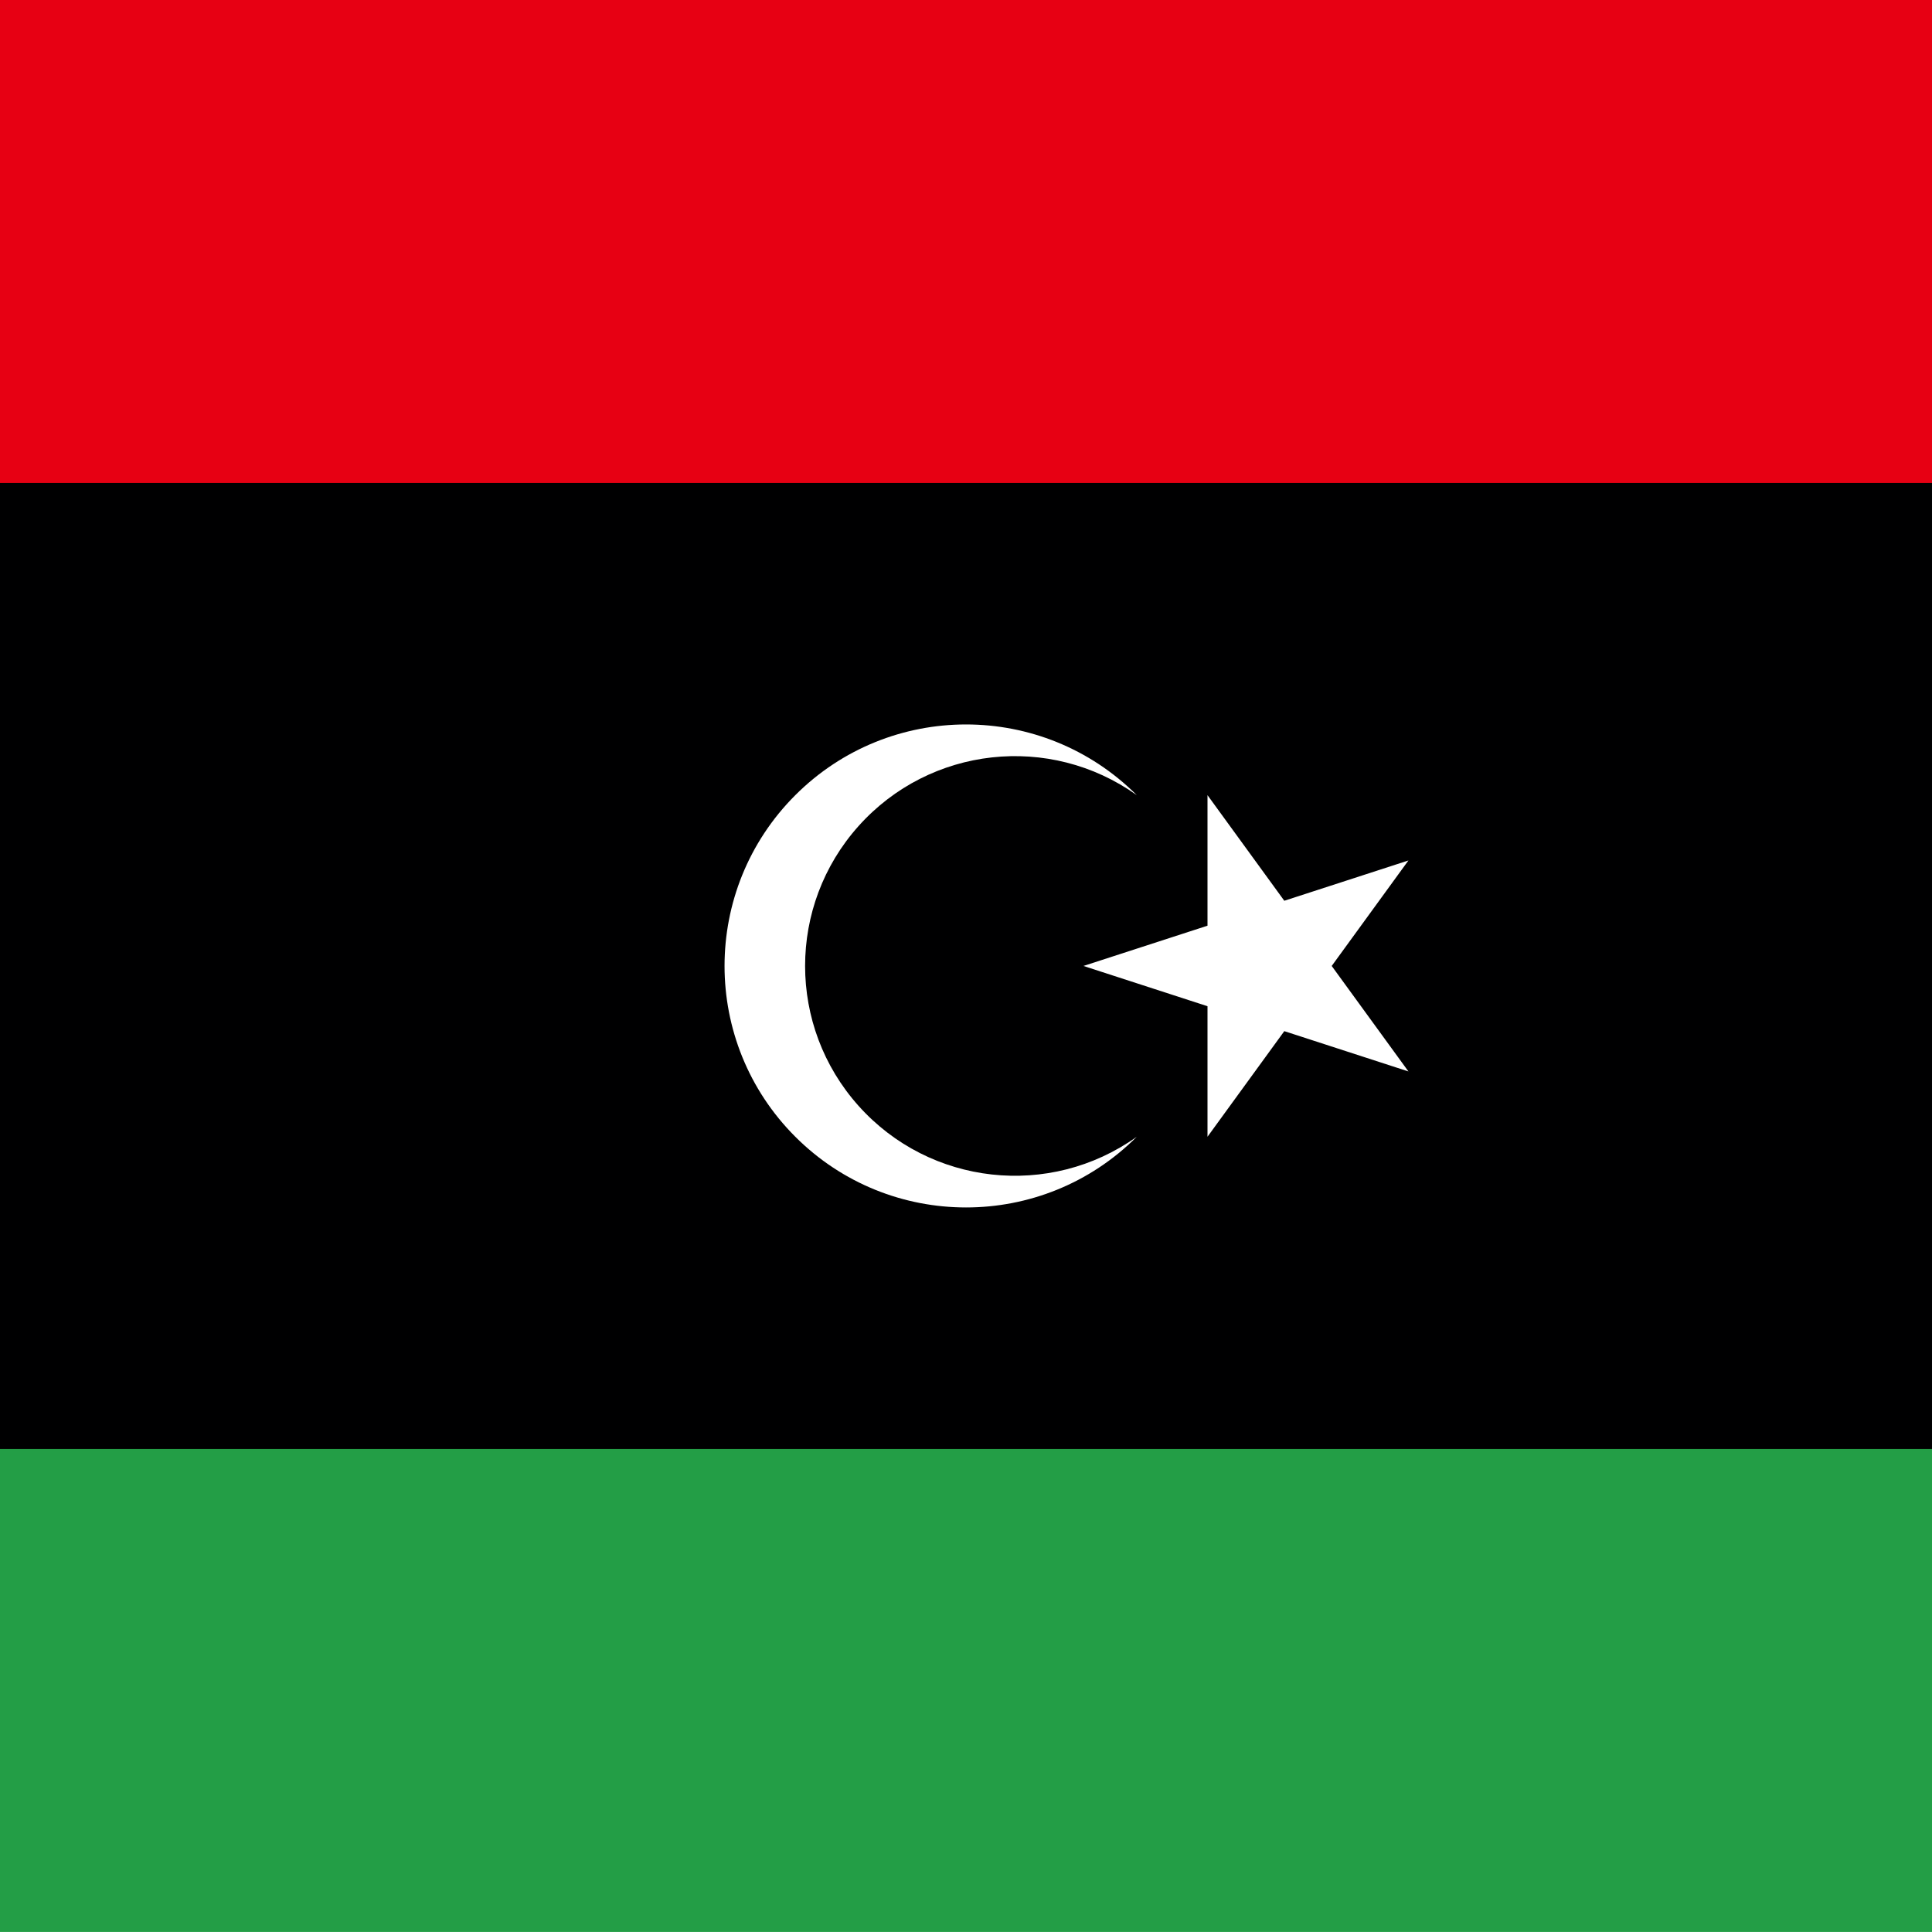
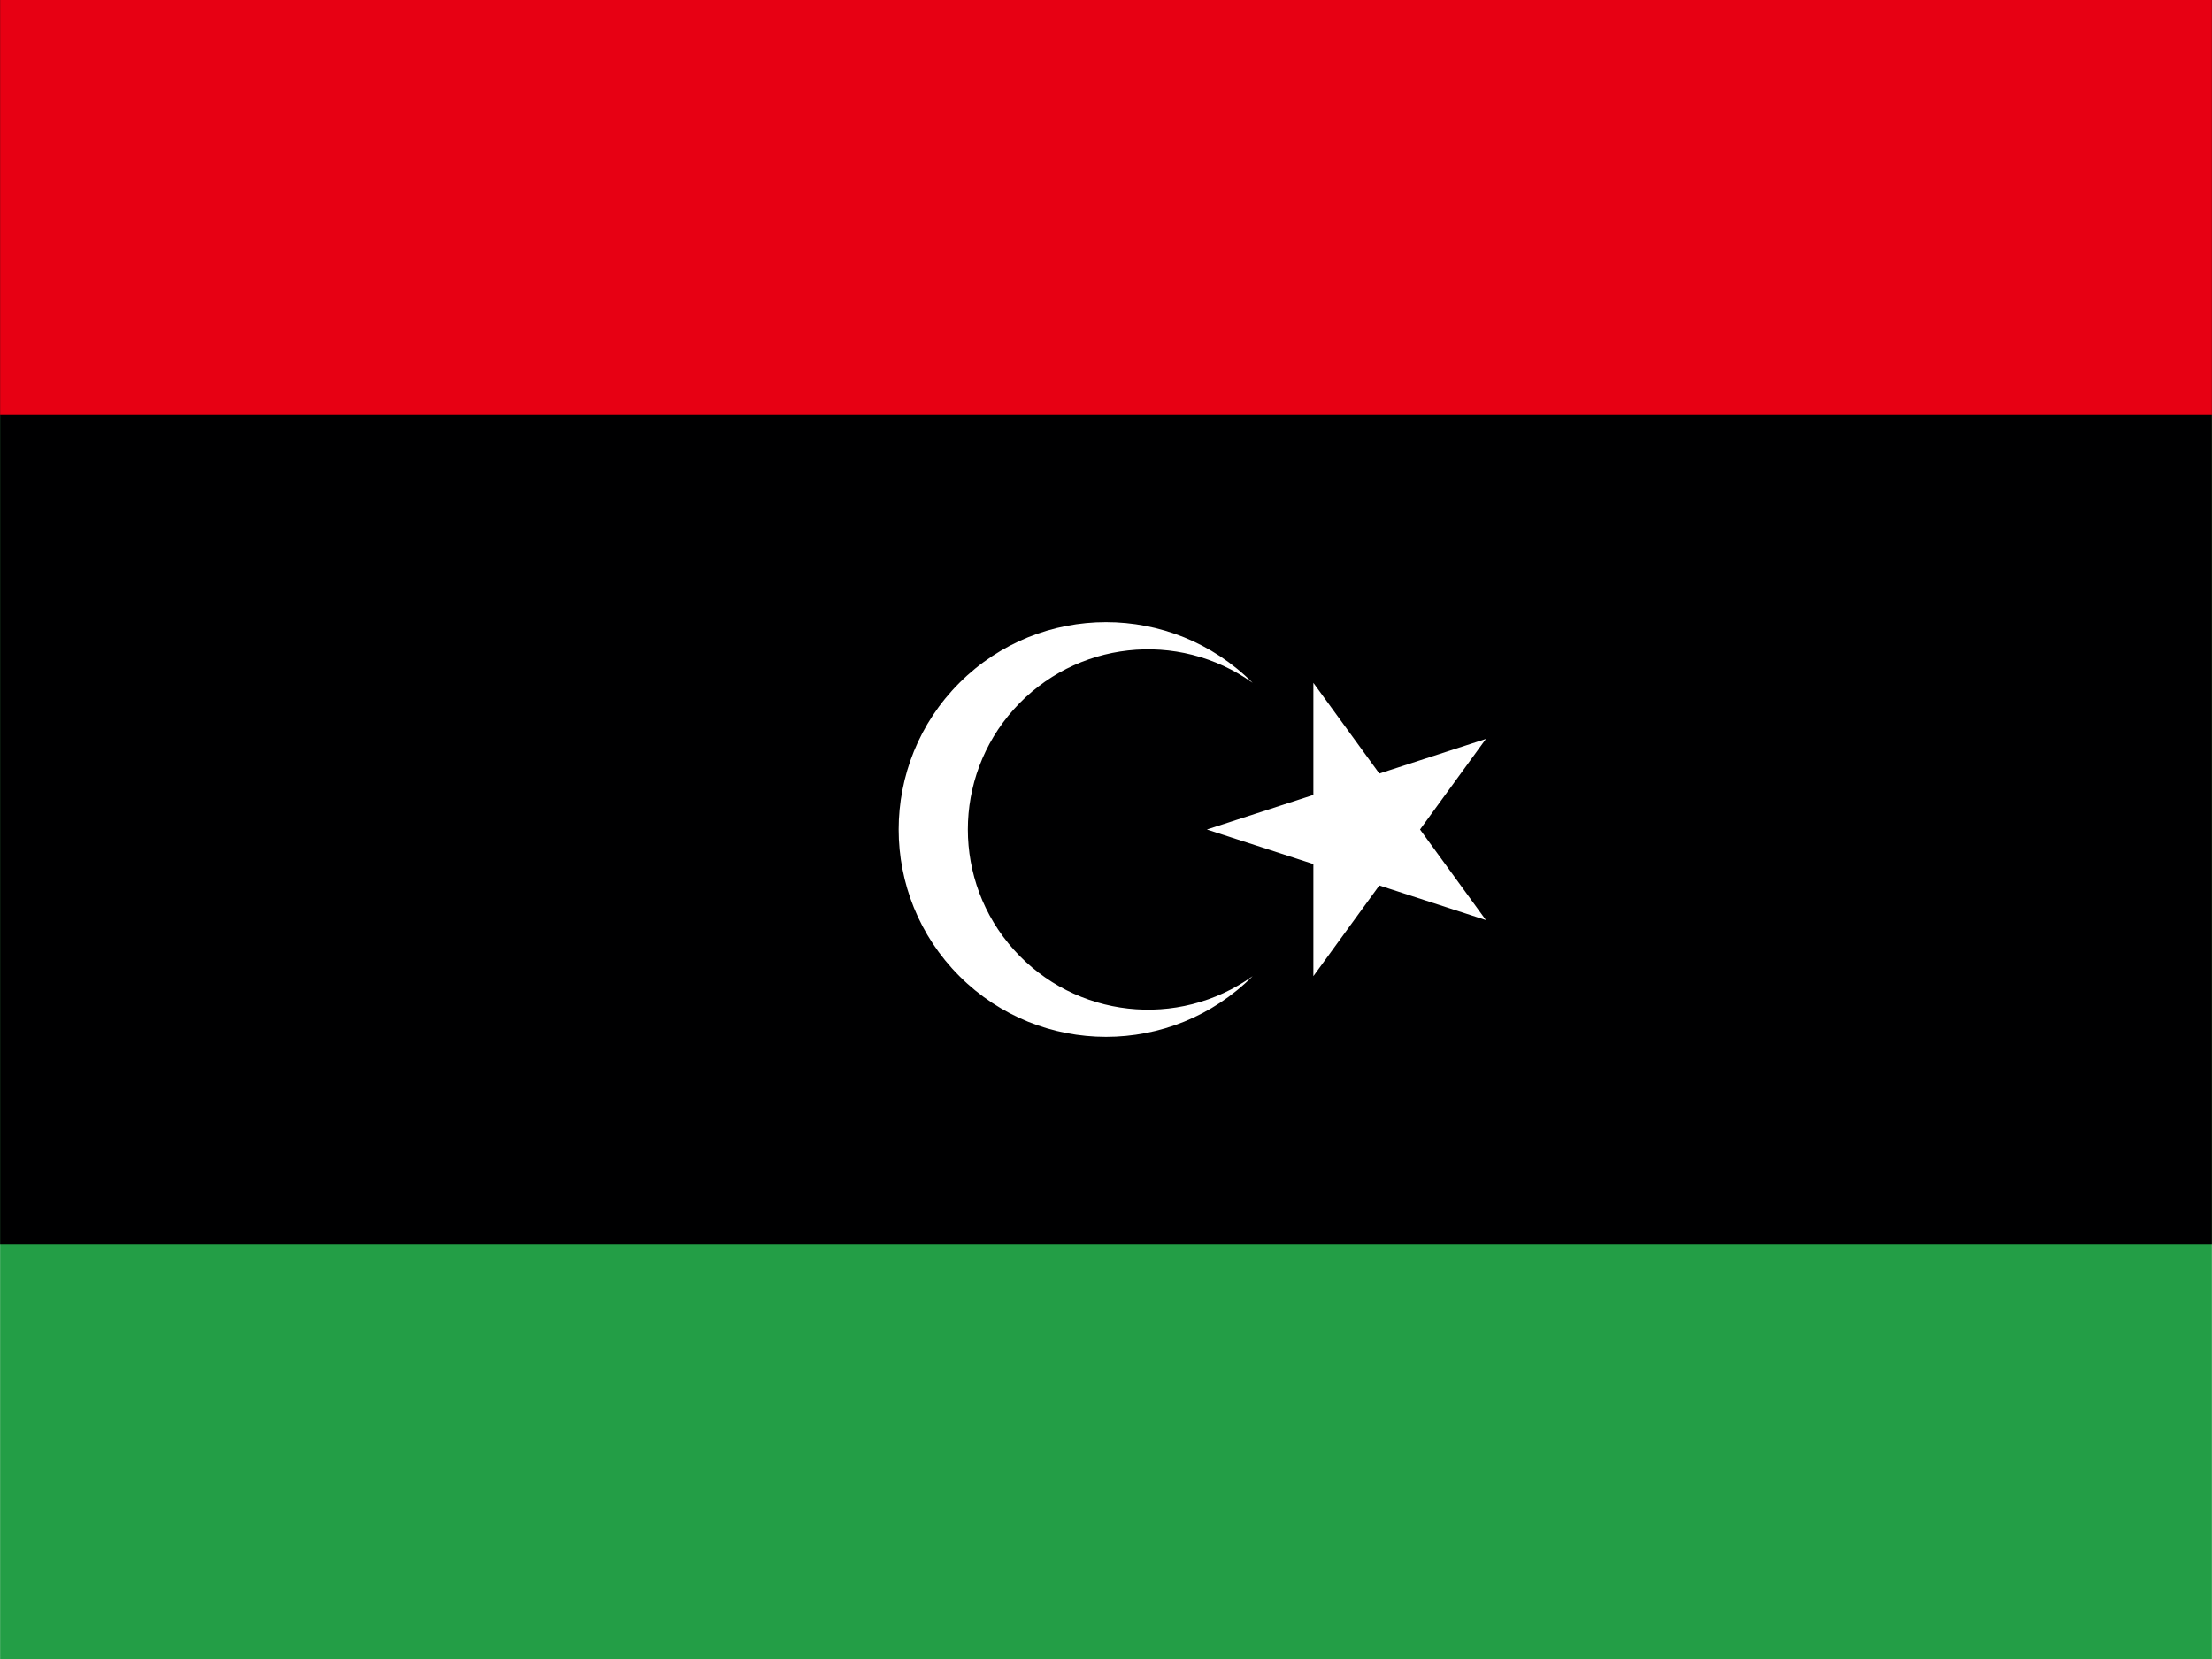
- <svg xmlns="http://www.w3.org/2000/svg" id="flag-icons-ly" viewBox="0 0 512 512">
+ <svg xmlns="http://www.w3.org/2000/svg" id="flag-icons-ly" viewBox="0 0 640 480">
  <defs>
    <clipPath id="ly-a">
-       <path d="M250 12h500v500H250z" />
+       <path d="M166.7-20h666.6v500H166.7z" />
    </clipPath>
  </defs>
-   <g clip-path="url(#ly-a)" transform="translate(-256 -12.3)scale(1.024)">
-     <path fill="#239e46" d="M0 12h1000v500H0z" />
-     <path fill="#000001" d="M0 12h1000v375H0z" />
-     <path fill="#e70013" d="M0 12h1000v125H0z" />
-     <path fill="#fff" d="M544.2 217.8a54.3 54.3 0 1 0 0 88.4 62.5 62.5 0 1 1 0-88.4M530.4 262l84.1-27.3-52 71.5v-88.4l52 71.5z" />
+   <g clip-path="url(#ly-a)" transform="matrix(.96 0 0 .96 -160 19.2)">
+     <path fill="#239e46" d="M0-20h1000v500H0z" />
+     <path fill="#000001" d="M0-20h1000v375H0z" />
+     <path fill="#e70013" d="M0-20h1000v125H0z" />
+     <path fill="#fff" d="M544.2 185.8a54.3 54.3 0 1 0 0 88.4 62.5 62.5 0 1 1 0-88.4M530.4 230l84.1-27.3-52 71.5v-88.4l52 71.5z" />
  </g>
</svg>
